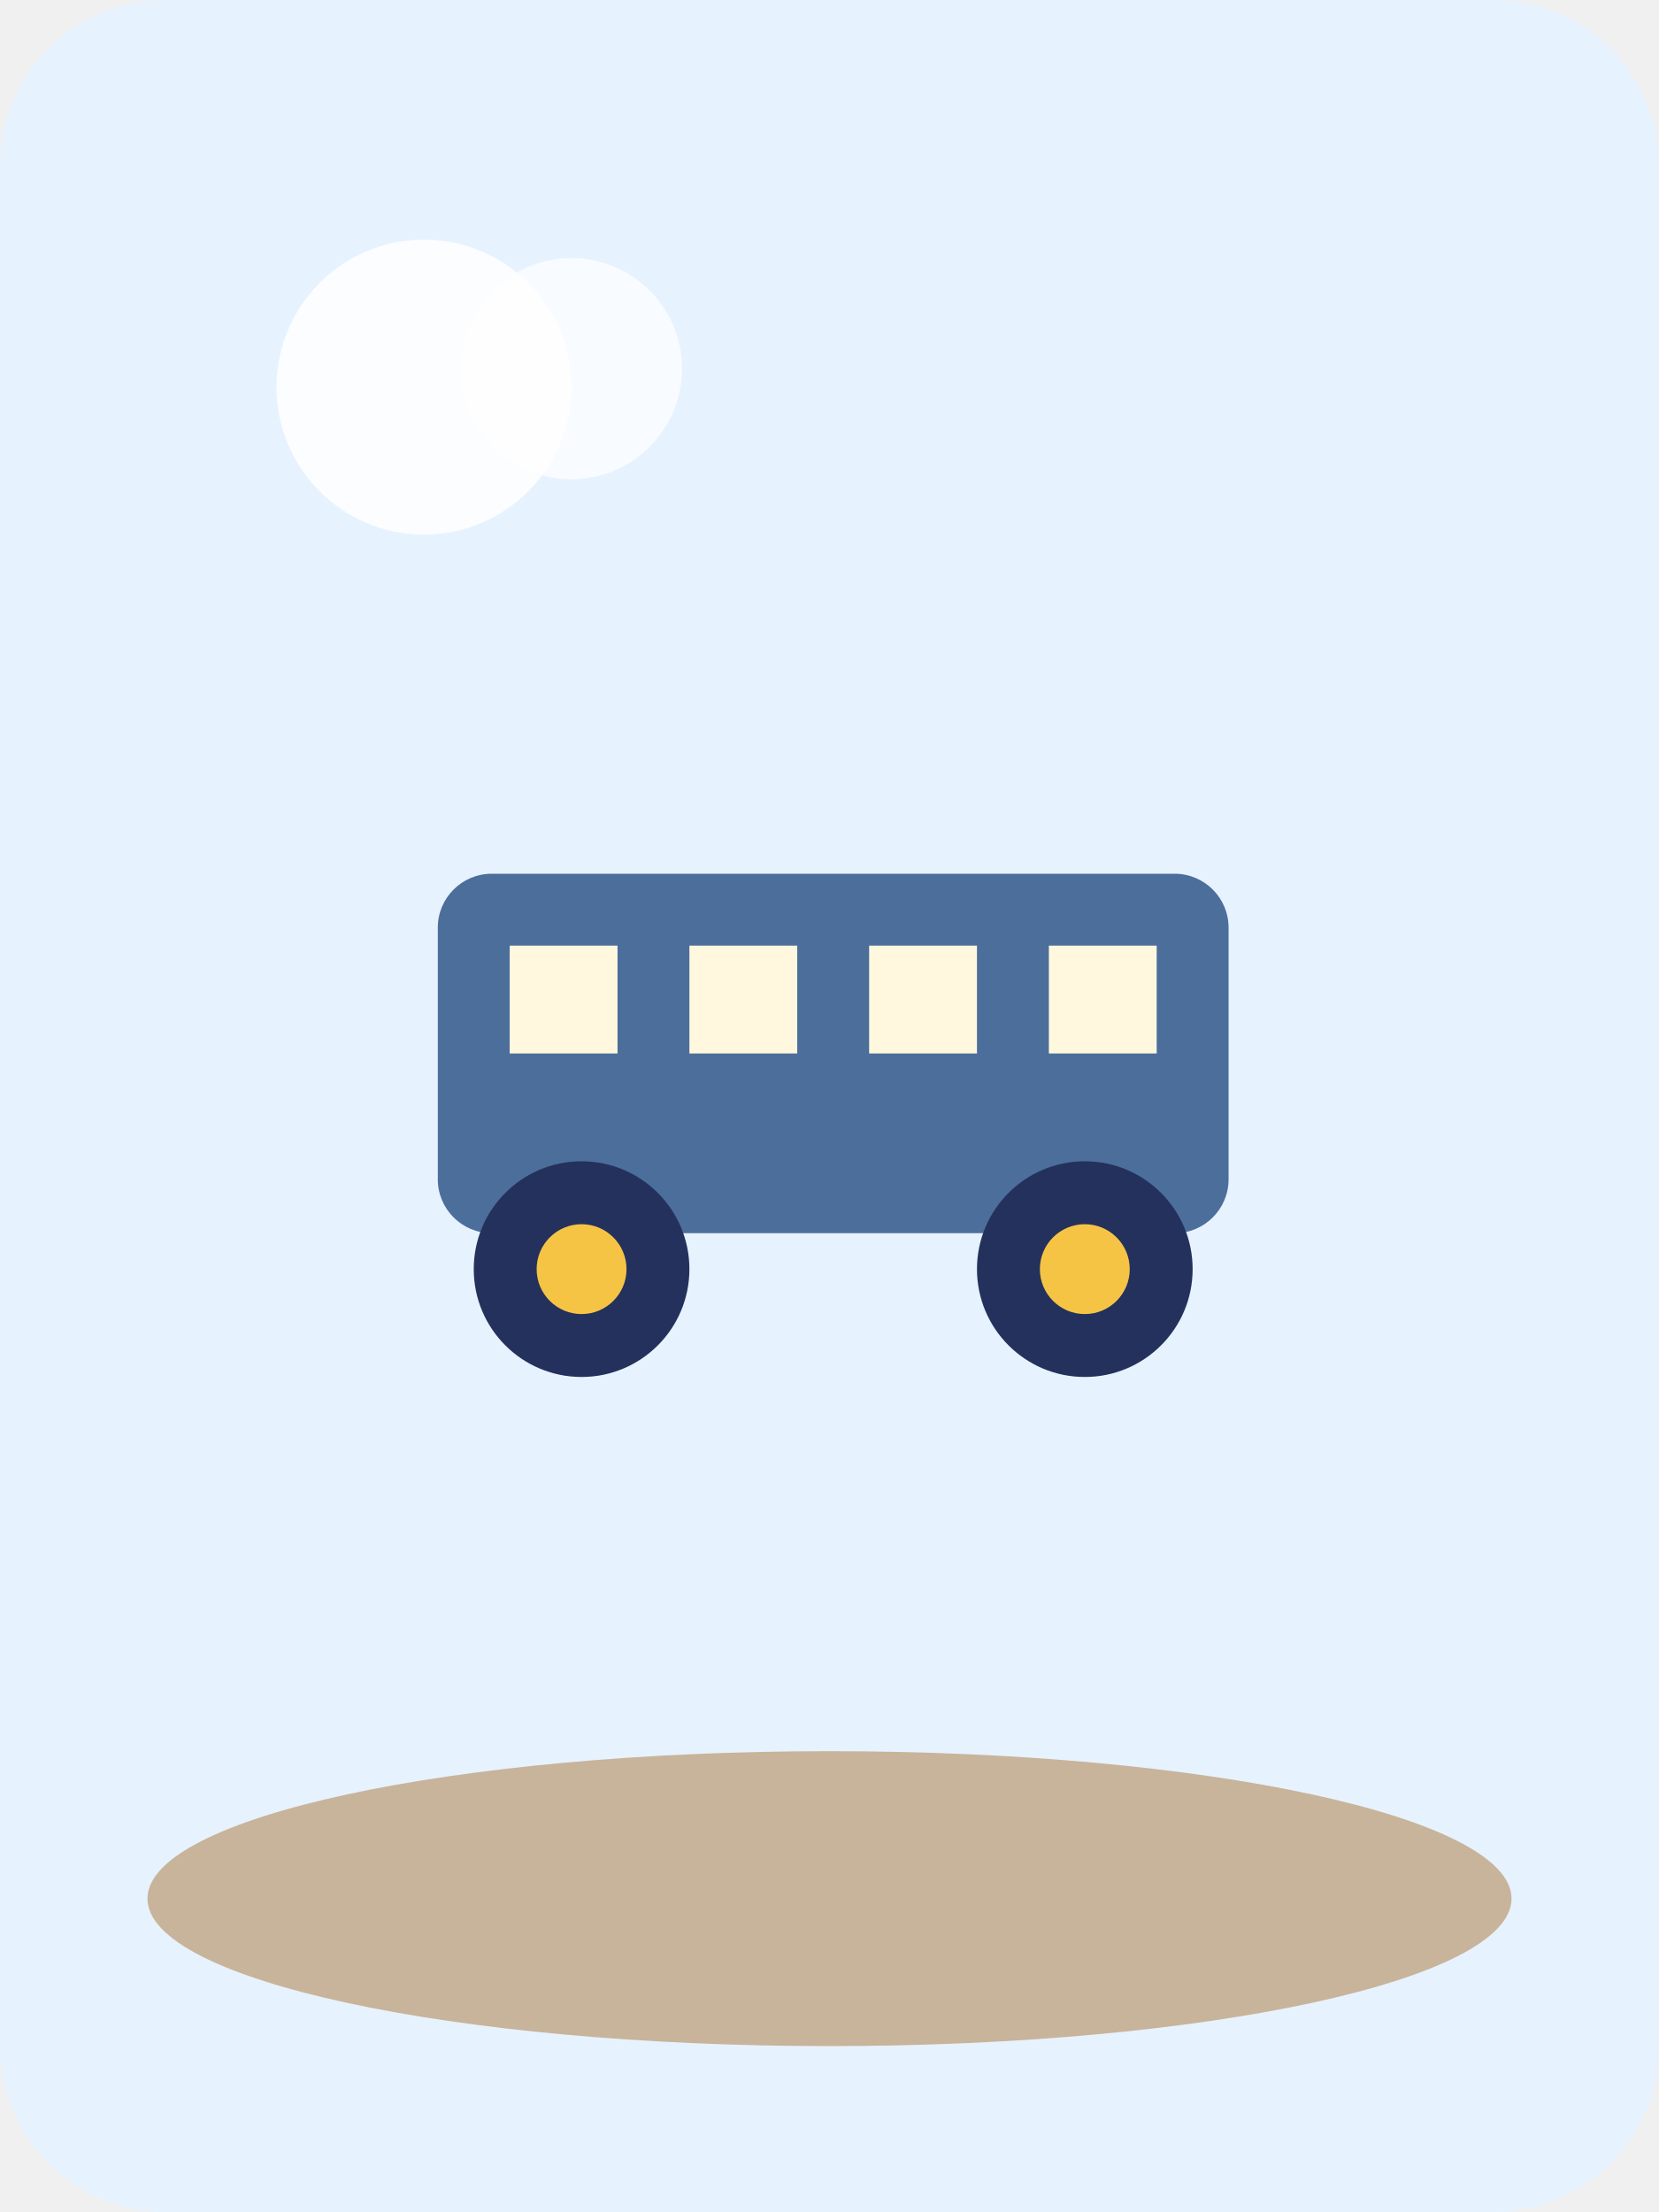
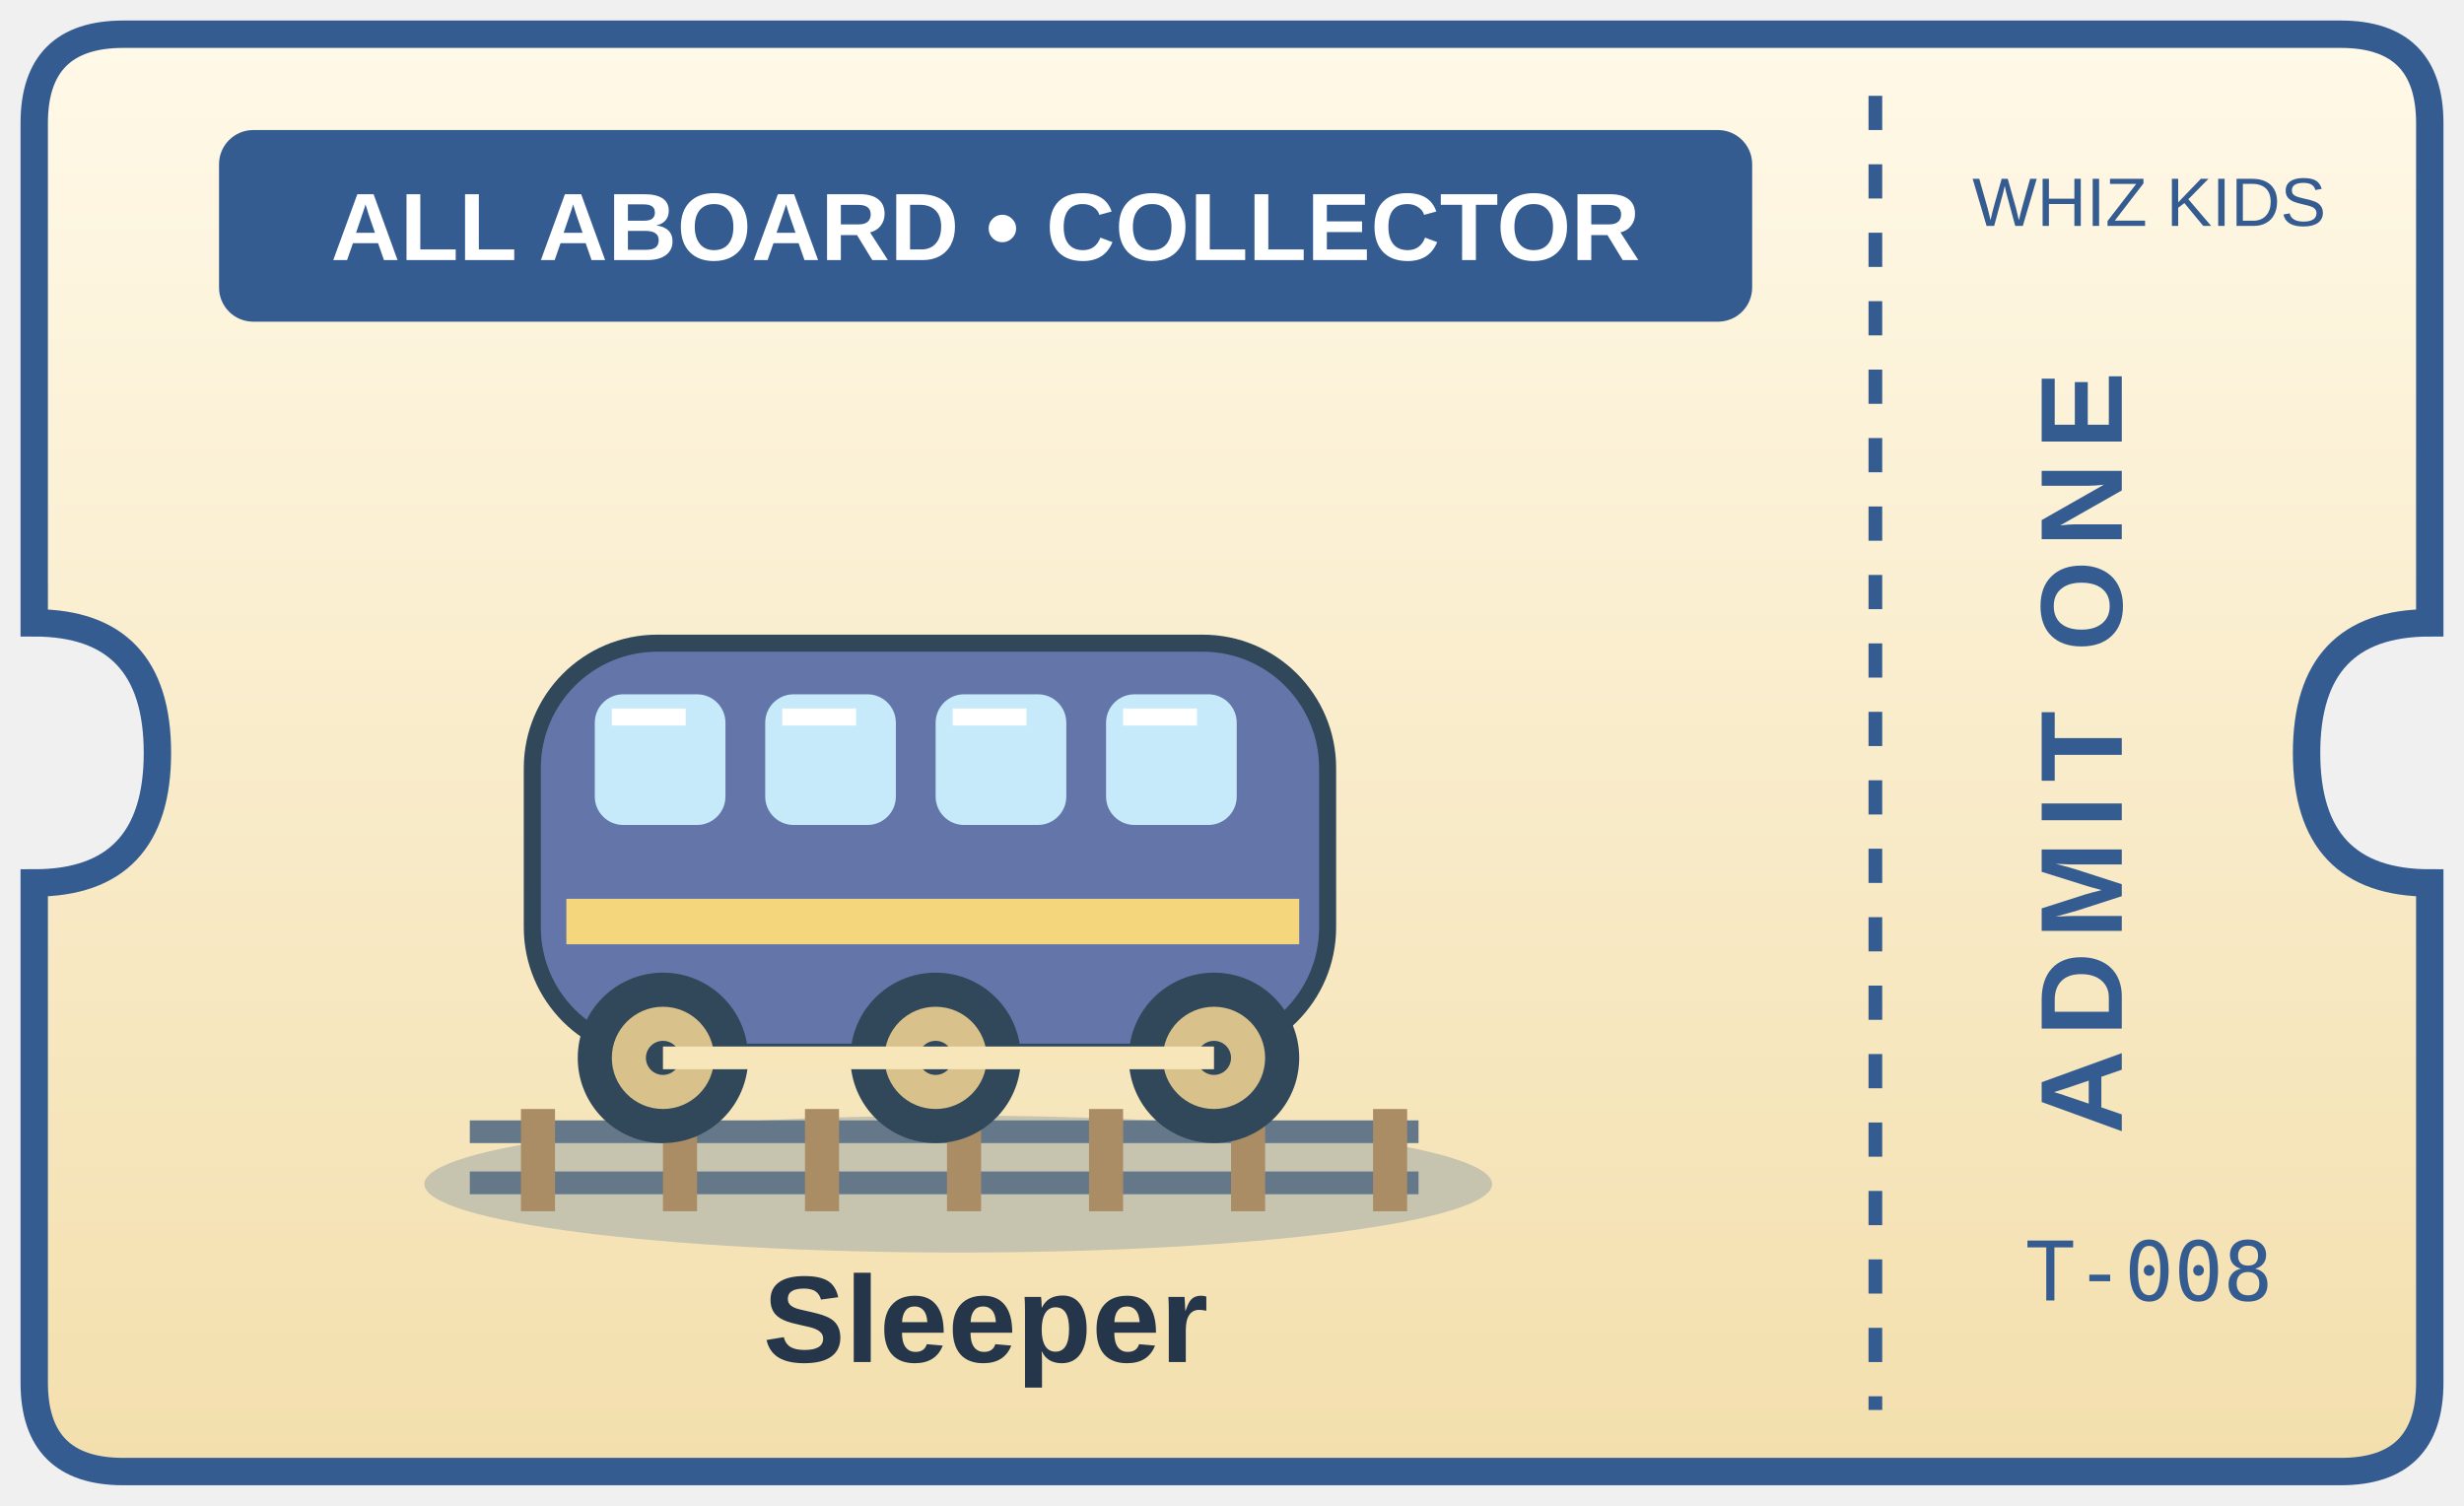
- <svg xmlns="http://www.w3.org/2000/svg" viewBox="0 0 180 240">
-   <rect width="180" height="240" rx="18" fill="#e7f2ff" />
-   <circle cx="46" cy="42" r="16" fill="#fff" opacity=".85" />
-   <circle cx="62" cy="40" r="12" fill="#fff" opacity=".7" />
-   <ellipse cx="90" cy="206" rx="74" ry="16" fill="#c8b49a" />
-   <g transform="translate(28,48) scale(1.95)">
-     <rect x="10" y="24" width="44" height="20" rx="3" fill="#4c6e9b" />
-     <rect x="14" y="28" width="6" height="6" fill="#fff8df" />
-     <rect x="24" y="28" width="6" height="6" fill="#fff8df" />
-     <rect x="34" y="28" width="6" height="6" fill="#fff8df" />
-     <rect x="44" y="28" width="6" height="6" fill="#fff8df" />
-     <circle cx="18" cy="46" r="6" fill="#24315c" />
-     <circle cx="18" cy="46" r="2.5" fill="#f6c445" />
-     <circle cx="46" cy="46" r="6" fill="#24315c" />
-     <circle cx="46" cy="46" r="2.5" fill="#f6c445" />
+ <svg xmlns="http://www.w3.org/2000/svg" viewBox="0 0 360 220">
+   <defs>
+     <linearGradient id="paper" x2="0" y2="1">
+       <stop stop-color="#fff9e8" />
+       <stop offset="1" stop-color="#f3dfad" />
+     </linearGradient>
+   </defs>
+   <path d="M18 5H342Q355 5 355 18V91Q337 91 337 110Q337 129 355 129V202Q355 215 342 215H18Q5 215 5 202V129Q23 129 23 110Q23 91 5 91V18Q5 5 18 5Z" fill="url(#paper)" stroke="#355c91" stroke-width="4" />
+   <path d="M274 14V206" stroke="#355c91" stroke-width="2" stroke-dasharray="5 5" />
+   <rect x="32" y="19" width="224" height="28" rx="5" fill="#355c91" />
+   <text x="144" y="38" text-anchor="middle" font-family="Arial,sans-serif" font-weight="bold" font-size="14" fill="white">ALL ABOARD • COLLECTOR</text>
+   <ellipse cx="140" cy="173" rx="78" ry="10" fill="#c6c3ae" />
+   <g transform="translate(62,45) scale(.83)">
+     <path d="M8 145H175M8 154H175" stroke="#657889" stroke-width="4" />
+     <path d="M20 141V159" stroke="#ab8d65" stroke-width="6" />
+     <path d="M45 141V159" stroke="#ab8d65" stroke-width="6" />
+     <path d="M70 141V159" stroke="#ab8d65" stroke-width="6" />
+     <path d="M95 141V159" stroke="#ab8d65" stroke-width="6" />
+     <path d="M120 141V159" stroke="#ab8d65" stroke-width="6" />
+     <path d="M145 141V159" stroke="#ab8d65" stroke-width="6" />
+     <path d="M170 141V159" stroke="#ab8d65" stroke-width="6" />
+     <rect x="19" y="59" width="140" height="72" rx="22" fill="#6475aa" stroke="#30485a" stroke-width="3" />
+     <path d="M25 108H154" stroke="#f4d77c" stroke-width="8" />
+     <rect x="30" y="68" width="23" height="23" rx="5" fill="#c6eafa" />
+     <path d="M33 72L46 72" stroke="#fff" stroke-width="3" />
+     <rect x="60" y="68" width="23" height="23" rx="5" fill="#c6eafa" />
+     <path d="M63 72L76 72" stroke="#fff" stroke-width="3" />
+     <rect x="90" y="68" width="23" height="23" rx="5" fill="#c6eafa" />
+     <path d="M93 72L106 72" stroke="#fff" stroke-width="3" />
+     <rect x="120" y="68" width="23" height="23" rx="5" fill="#c6eafa" />
+     <path d="M123 72L136 72" stroke="#fff" stroke-width="3" />
+     <circle cx="42" cy="132" r="15" fill="#30485a" />
+     <circle cx="42" cy="132" r="9" fill="#d9c18b" />
+     <circle cx="42" cy="132" r="3" fill="#30485a" />
+     <circle cx="90" cy="132" r="15" fill="#30485a" />
+     <circle cx="90" cy="132" r="9" fill="#d9c18b" />
+     <circle cx="90" cy="132" r="3" fill="#30485a" />
+     <circle cx="139" cy="132" r="15" fill="#30485a" />
+     <circle cx="139" cy="132" r="9" fill="#d9c18b" />
+     <circle cx="139" cy="132" r="3" fill="#30485a" />
+     <path d="M42 132H139" stroke="#f6e6b9" stroke-width="4" />
  </g>
+   <text x="144" y="199" text-anchor="middle" font-family="Arial,sans-serif" font-weight="bold" font-size="18" fill="#25364a">Sleeper</text>
+   <text transform="translate(310,110) rotate(-90)" text-anchor="middle" font-family="Arial,sans-serif" font-weight="bold" font-size="17" letter-spacing="2" fill="#355c91">ADMIT ONE</text>
+   <text x="314" y="190" text-anchor="middle" font-family="monospace" font-size="12" fill="#355c91">T-008</text>
+   <text x="314" y="33" text-anchor="middle" font-family="Arial" font-size="10" fill="#355c91">WHIZ KIDS</text>
</svg>
